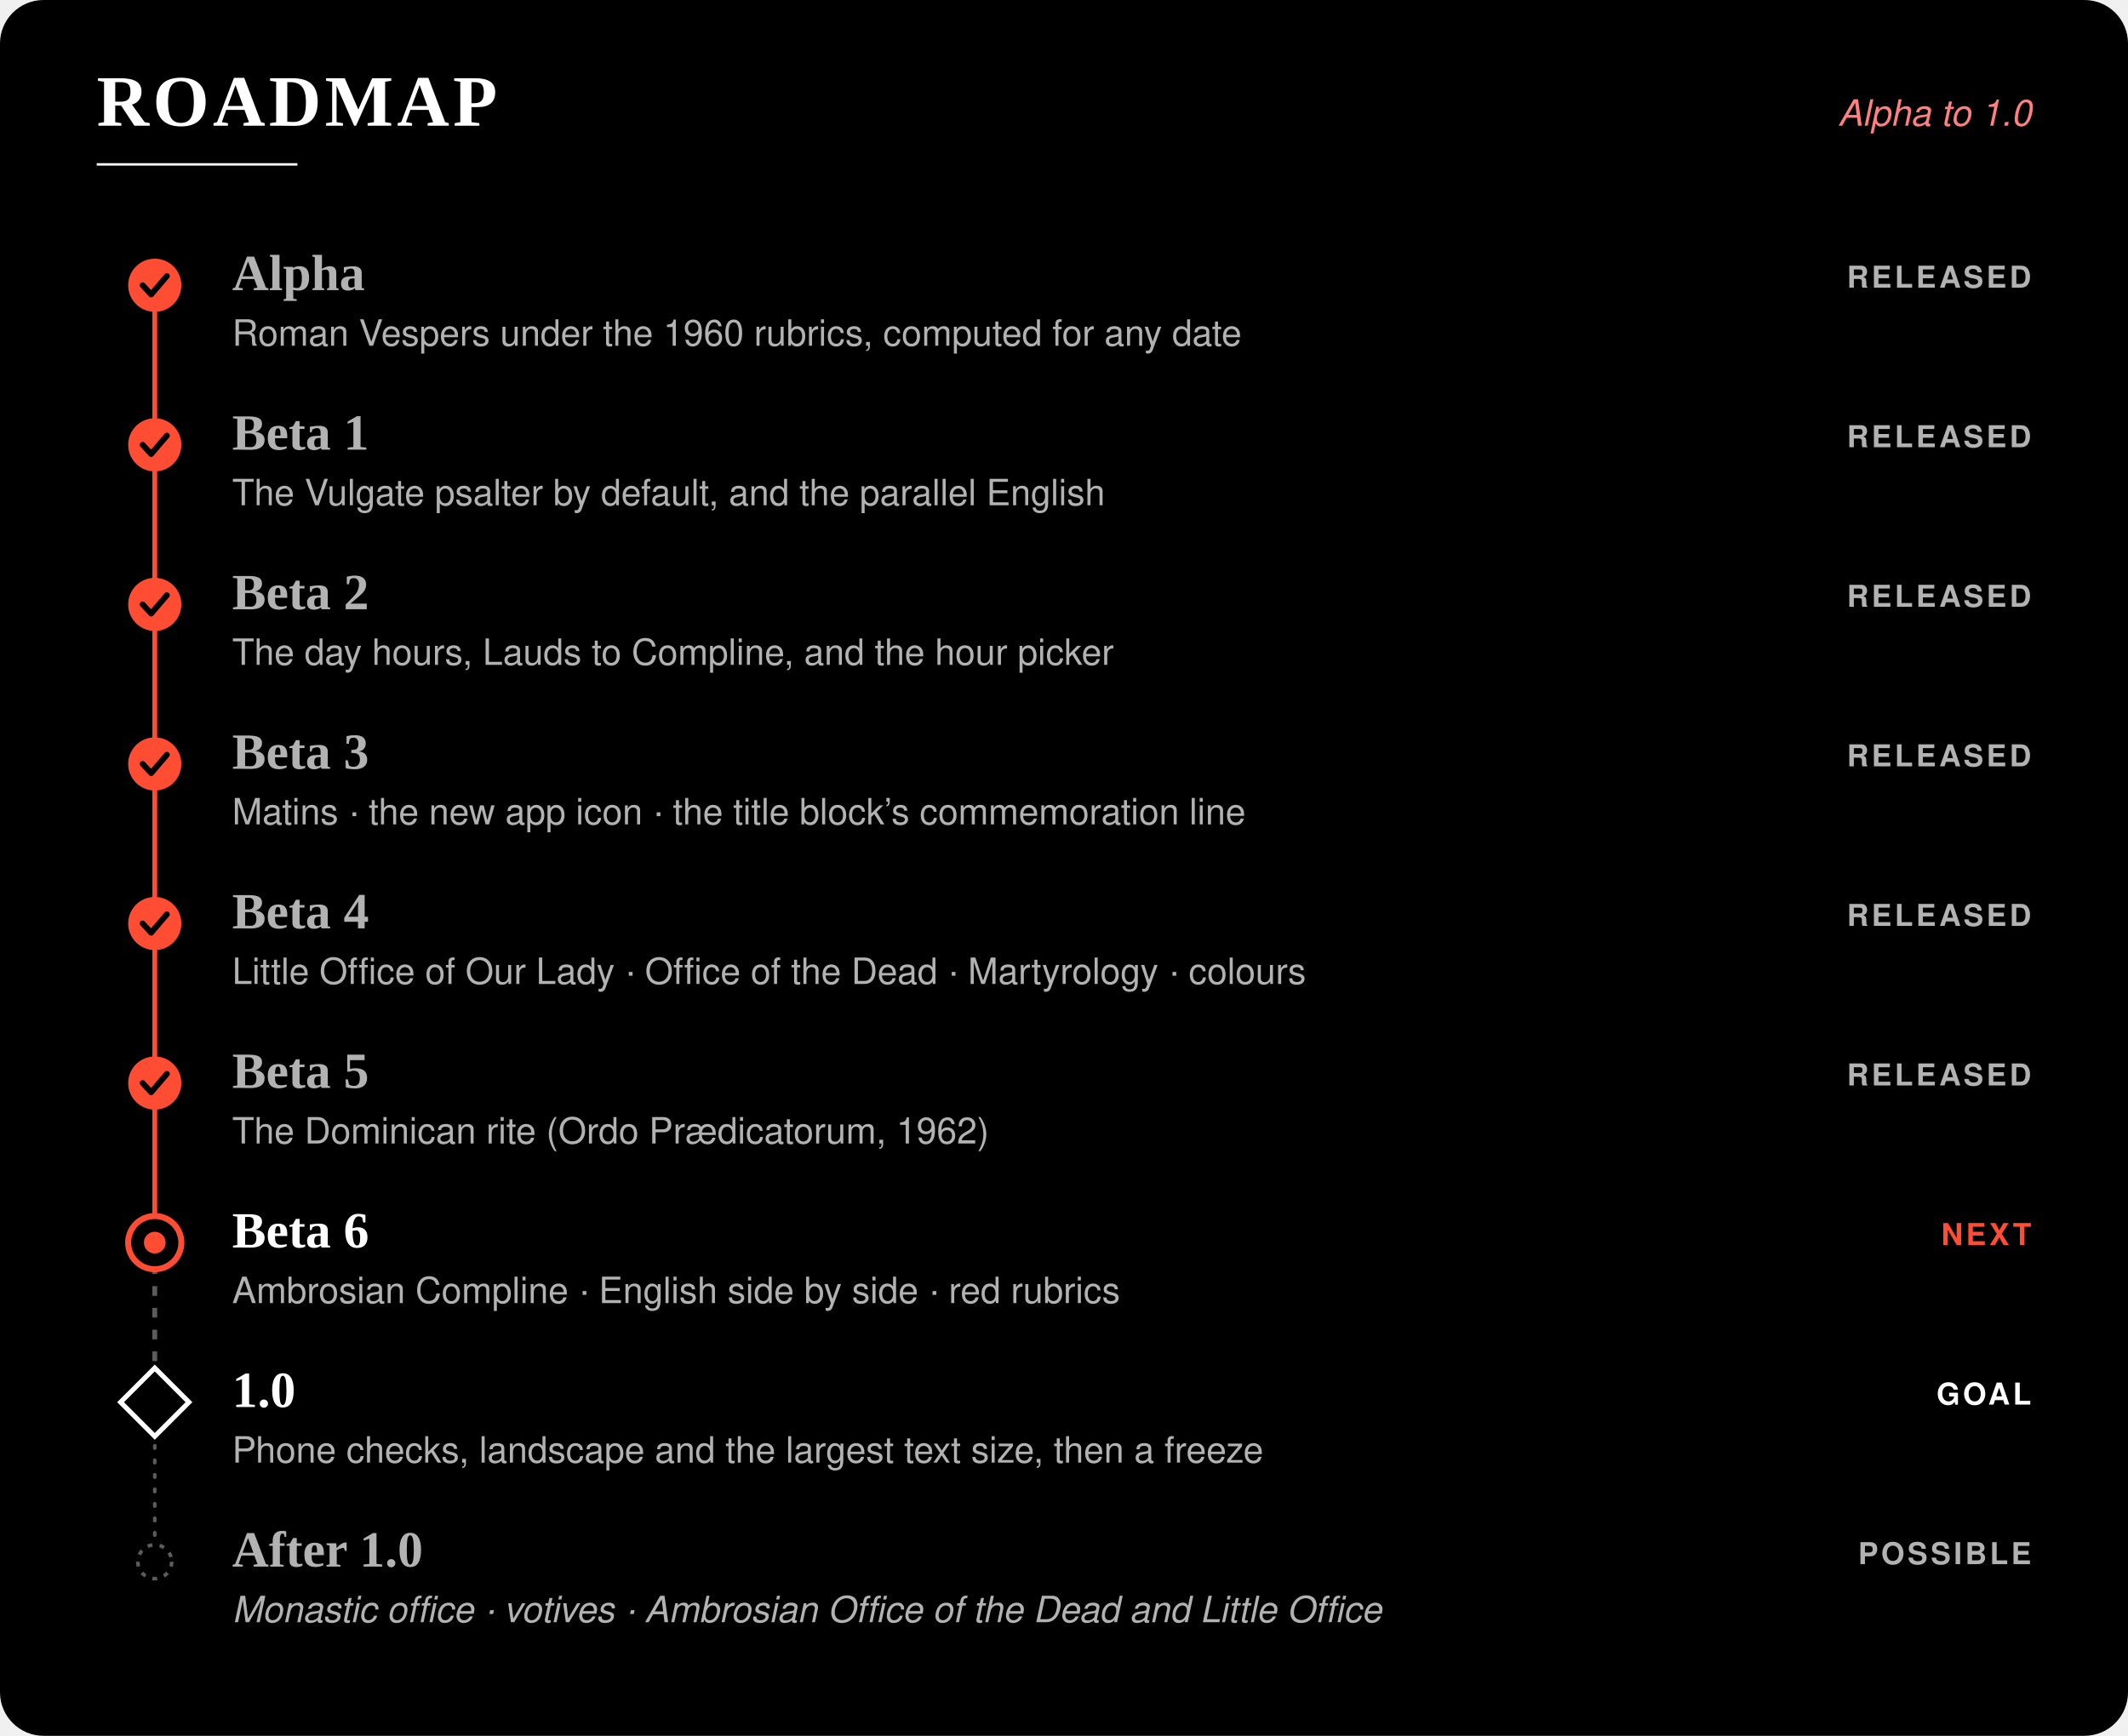
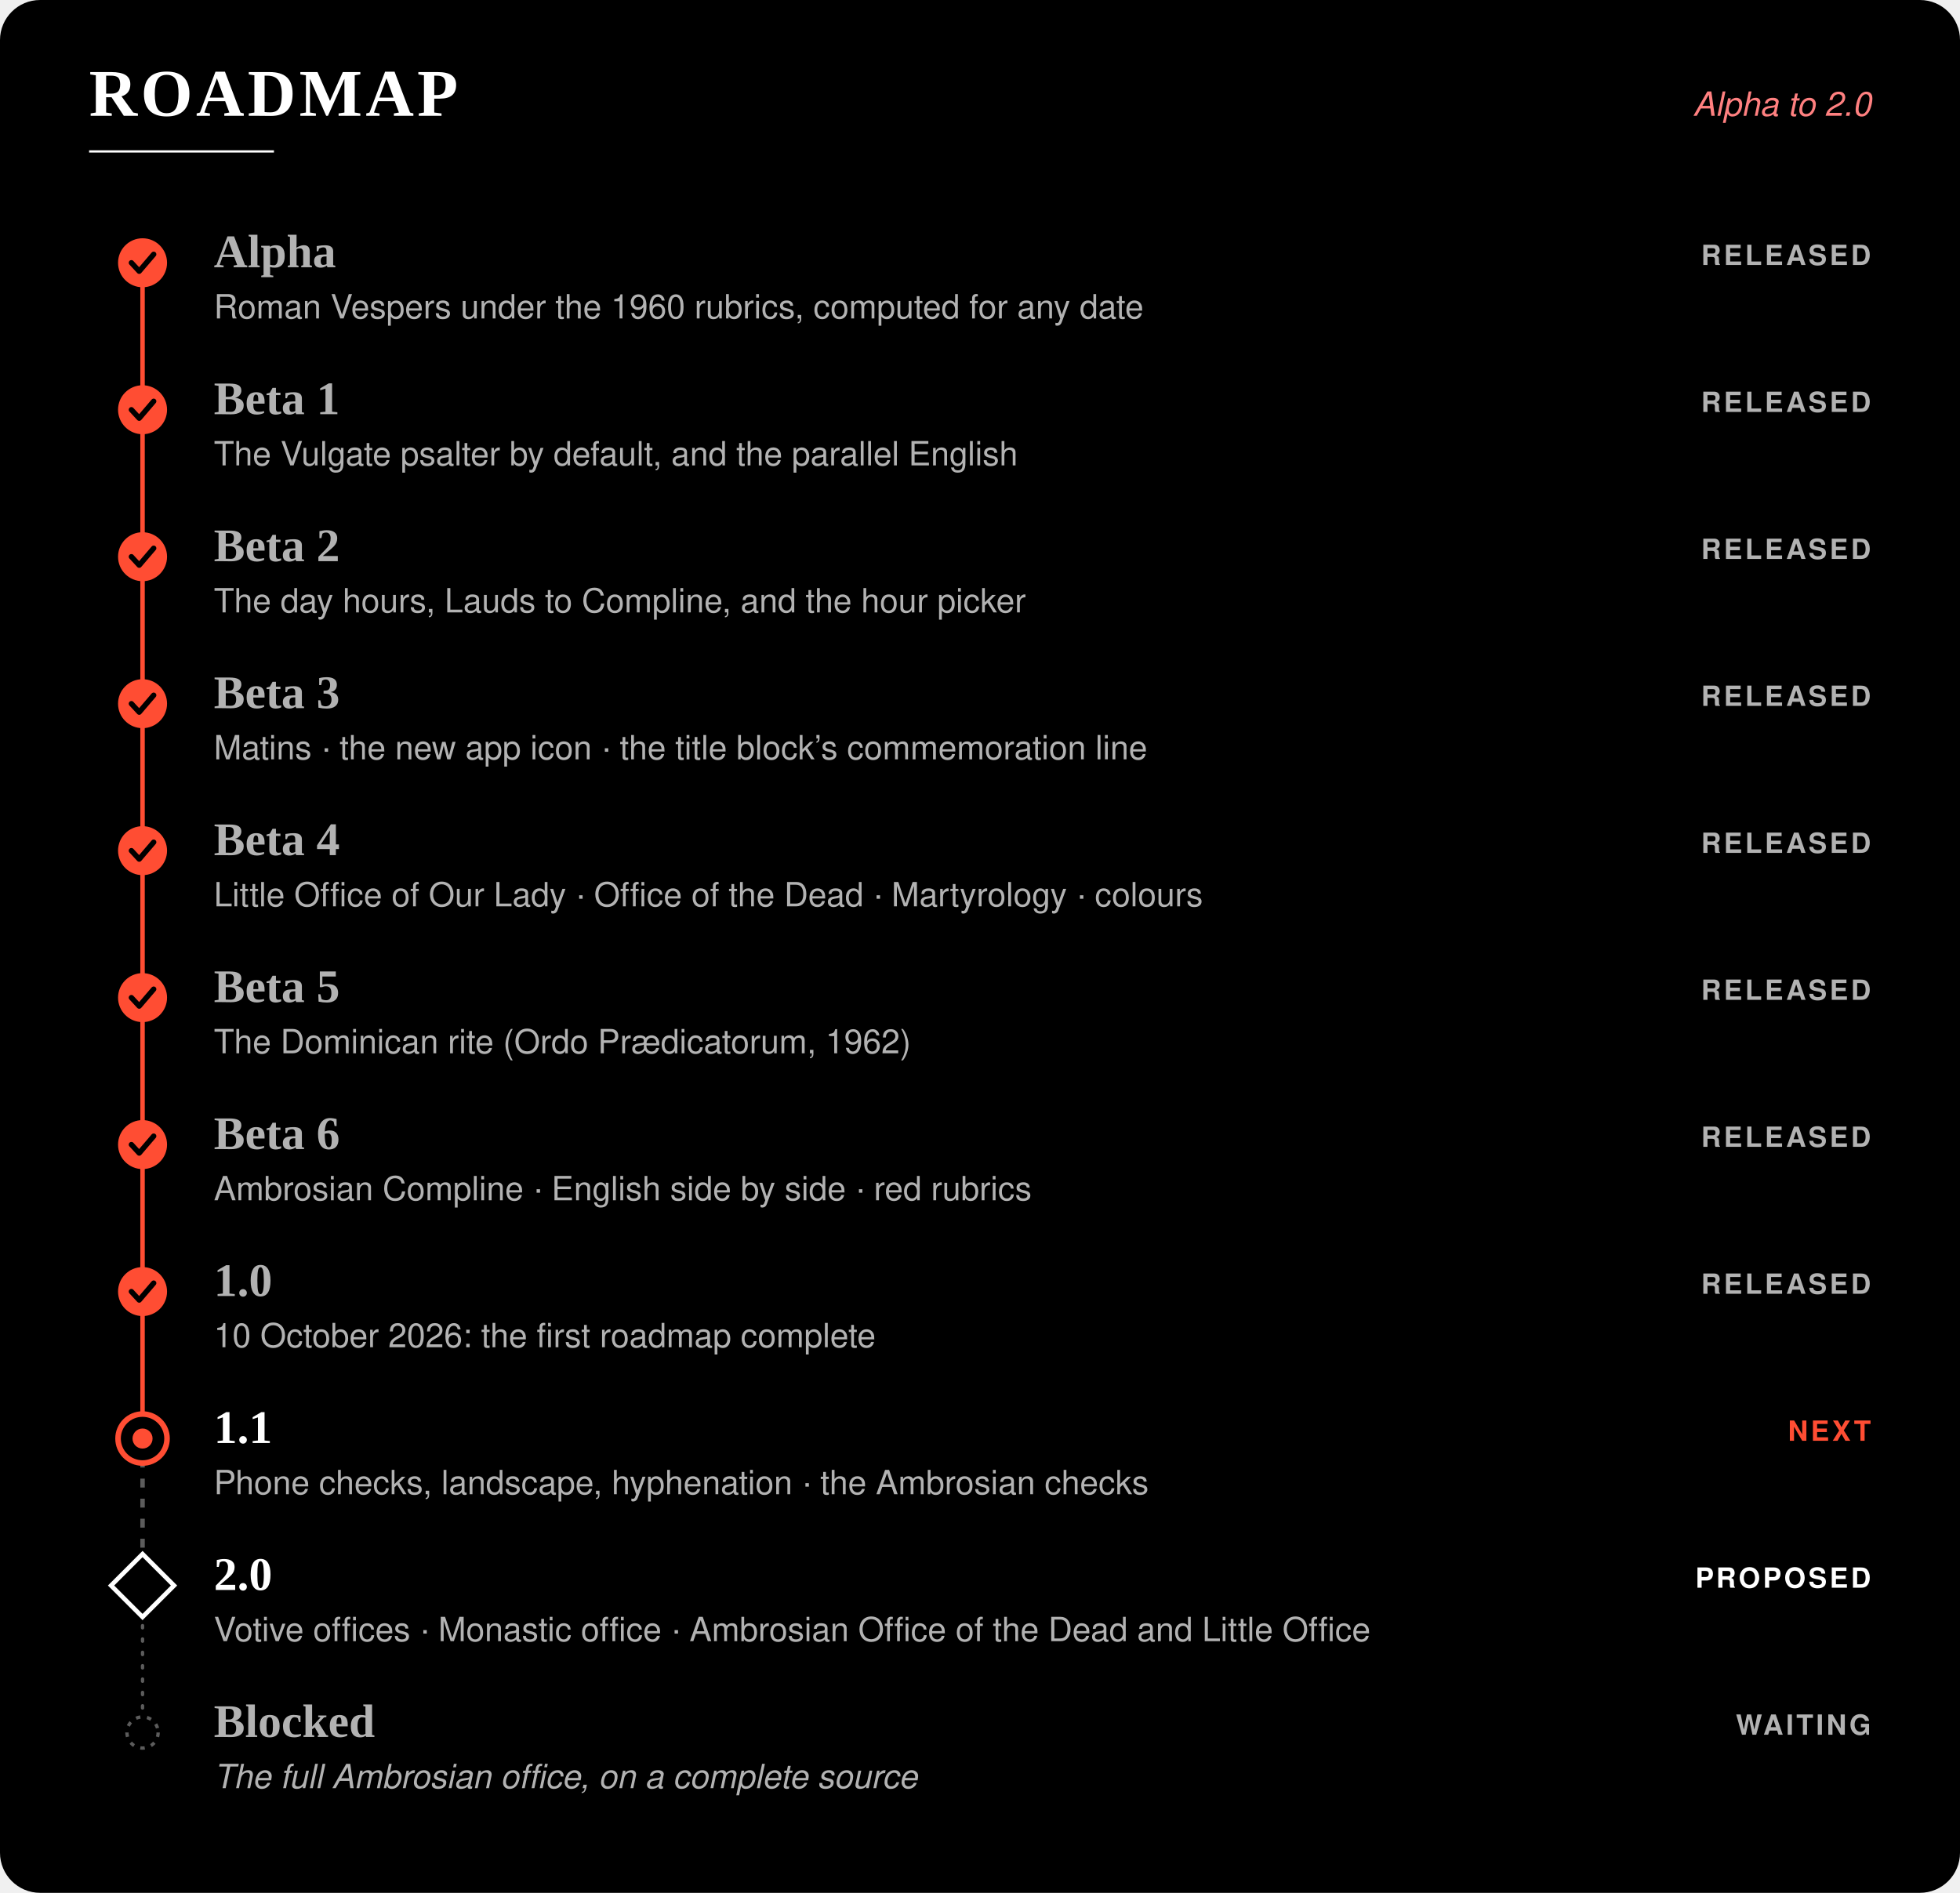
- <svg xmlns="http://www.w3.org/2000/svg" width="880" height="718" viewBox="0 0 880 718" role="img" aria-labelledby="t d">
-   <rect width="880" height="718" rx="18" fill="#000000" />
+ <svg xmlns="http://www.w3.org/2000/svg" width="880" height="850" viewBox="0 0 880 850" role="img" aria-labelledby="t d">
+   <rect width="880" height="850" rx="18" fill="#000000" />
  <text x="40" y="52" font-family="'Hoefler Text', 'Iowan Old Style', Georgia, 'Times New Roman', serif" font-size="30" font-weight="700" fill="#FFFFFF" letter-spacing="1.5">ROADMAP</text>
-   <text x="840" y="52" text-anchor="end" font-family="-apple-system, BlinkMacSystemFont, 'Segoe UI', Helvetica, Arial, sans-serif" font-size="15" font-style="italic" fill="#FF8080">Alpha to 1.0</text>
+   <text x="840" y="52" text-anchor="end" font-family="-apple-system, BlinkMacSystemFont, 'Segoe UI', Helvetica, Arial, sans-serif" font-size="15" font-style="italic" fill="#FF8080">Alpha to 2.0</text>
  <line x1="40" y1="68" x2="123" y2="68" stroke="#FFFFFF" stroke-width="1" />
-   <line x1="64" y1="118" x2="64" y2="514" stroke="#FF4D33" stroke-width="2" />
-   <line x1="64" y1="514" x2="64" y2="580" stroke="#5C5C5C" stroke-width="2" stroke-dasharray="4 5" />
-   <line x1="64" y1="580" x2="64" y2="646" stroke="#5C5C5C" stroke-width="1.5" stroke-dasharray="1 5" stroke-linecap="round" />
+   <line x1="64" y1="118" x2="64" y2="646" stroke="#FF4D33" stroke-width="2" />
+   <line x1="64" y1="646" x2="64" y2="712" stroke="#5C5C5C" stroke-width="2" stroke-dasharray="4 5" />
+   <line x1="64" y1="712" x2="64" y2="778" stroke="#5C5C5C" stroke-width="1.5" stroke-dasharray="1 5" stroke-linecap="round" />
  <circle cx="64" cy="118" r="11" fill="#FF4D33" />
  <path d="M59 118 l3.5 3.8 l6.5 -7.6" fill="none" stroke="#000000" stroke-width="2.4" stroke-linecap="round" stroke-linejoin="round" />
  <text x="96" y="120" font-family="'Hoefler Text', 'Iowan Old Style', Georgia, 'Times New Roman', serif" font-size="21" font-weight="700" fill="#B2B2B2">Alpha</text>
  <text x="840" y="119" text-anchor="end" font-family="-apple-system, BlinkMacSystemFont, 'Segoe UI', Helvetica, Arial, sans-serif" font-size="12.5" font-weight="600" letter-spacing="1.2" fill="#B2B2B2">RELEASED</text>
  <text x="96" y="143" font-family="-apple-system, BlinkMacSystemFont, 'Segoe UI', Helvetica, Arial, sans-serif" font-size="15" fill="#B2B2B2">Roman Vespers under the 1960 rubrics, computed for any date</text>
  <circle cx="64" cy="184" r="11" fill="#FF4D33" />
  <path d="M59 184 l3.5 3.8 l6.5 -7.6" fill="none" stroke="#000000" stroke-width="2.4" stroke-linecap="round" stroke-linejoin="round" />
  <text x="96" y="186" font-family="'Hoefler Text', 'Iowan Old Style', Georgia, 'Times New Roman', serif" font-size="21" font-weight="700" fill="#B2B2B2">Beta 1</text>
  <text x="840" y="185" text-anchor="end" font-family="-apple-system, BlinkMacSystemFont, 'Segoe UI', Helvetica, Arial, sans-serif" font-size="12.5" font-weight="600" letter-spacing="1.2" fill="#B2B2B2">RELEASED</text>
  <text x="96" y="209" font-family="-apple-system, BlinkMacSystemFont, 'Segoe UI', Helvetica, Arial, sans-serif" font-size="15" fill="#B2B2B2">The Vulgate psalter by default, and the parallel English</text>
  <circle cx="64" cy="250" r="11" fill="#FF4D33" />
  <path d="M59 250 l3.5 3.8 l6.5 -7.6" fill="none" stroke="#000000" stroke-width="2.4" stroke-linecap="round" stroke-linejoin="round" />
  <text x="96" y="252" font-family="'Hoefler Text', 'Iowan Old Style', Georgia, 'Times New Roman', serif" font-size="21" font-weight="700" fill="#B2B2B2">Beta 2</text>
  <text x="840" y="251" text-anchor="end" font-family="-apple-system, BlinkMacSystemFont, 'Segoe UI', Helvetica, Arial, sans-serif" font-size="12.5" font-weight="600" letter-spacing="1.2" fill="#B2B2B2">RELEASED</text>
  <text x="96" y="275" font-family="-apple-system, BlinkMacSystemFont, 'Segoe UI', Helvetica, Arial, sans-serif" font-size="15" fill="#B2B2B2">The day hours, Lauds to Compline, and the hour picker</text>
  <circle cx="64" cy="316" r="11" fill="#FF4D33" />
  <path d="M59 316 l3.5 3.8 l6.5 -7.6" fill="none" stroke="#000000" stroke-width="2.4" stroke-linecap="round" stroke-linejoin="round" />
  <text x="96" y="318" font-family="'Hoefler Text', 'Iowan Old Style', Georgia, 'Times New Roman', serif" font-size="21" font-weight="700" fill="#B2B2B2">Beta 3</text>
  <text x="840" y="317" text-anchor="end" font-family="-apple-system, BlinkMacSystemFont, 'Segoe UI', Helvetica, Arial, sans-serif" font-size="12.5" font-weight="600" letter-spacing="1.2" fill="#B2B2B2">RELEASED</text>
  <text x="96" y="341" font-family="-apple-system, BlinkMacSystemFont, 'Segoe UI', Helvetica, Arial, sans-serif" font-size="15" fill="#B2B2B2">Matins · the new app icon · the title block’s commemoration line</text>
  <circle cx="64" cy="382" r="11" fill="#FF4D33" />
  <path d="M59 382 l3.5 3.8 l6.5 -7.6" fill="none" stroke="#000000" stroke-width="2.4" stroke-linecap="round" stroke-linejoin="round" />
  <text x="96" y="384" font-family="'Hoefler Text', 'Iowan Old Style', Georgia, 'Times New Roman', serif" font-size="21" font-weight="700" fill="#B2B2B2">Beta 4</text>
  <text x="840" y="383" text-anchor="end" font-family="-apple-system, BlinkMacSystemFont, 'Segoe UI', Helvetica, Arial, sans-serif" font-size="12.5" font-weight="600" letter-spacing="1.2" fill="#B2B2B2">RELEASED</text>
  <text x="96" y="407" font-family="-apple-system, BlinkMacSystemFont, 'Segoe UI', Helvetica, Arial, sans-serif" font-size="15" fill="#B2B2B2">Little Office of Our Lady · Office of the Dead · Martyrology · colours</text>
  <circle cx="64" cy="448" r="11" fill="#FF4D33" />
  <path d="M59 448 l3.5 3.8 l6.5 -7.6" fill="none" stroke="#000000" stroke-width="2.4" stroke-linecap="round" stroke-linejoin="round" />
  <text x="96" y="450" font-family="'Hoefler Text', 'Iowan Old Style', Georgia, 'Times New Roman', serif" font-size="21" font-weight="700" fill="#B2B2B2">Beta 5</text>
  <text x="840" y="449" text-anchor="end" font-family="-apple-system, BlinkMacSystemFont, 'Segoe UI', Helvetica, Arial, sans-serif" font-size="12.5" font-weight="600" letter-spacing="1.2" fill="#B2B2B2">RELEASED</text>
  <text x="96" y="473" font-family="-apple-system, BlinkMacSystemFont, 'Segoe UI', Helvetica, Arial, sans-serif" font-size="15" fill="#B2B2B2">The Dominican rite (Ordo Prædicatorum, 1962)</text>
-   <circle cx="64" cy="514" r="11" fill="#000000" stroke="#FF4D33" stroke-width="2.5" />
-   <circle cx="64" cy="514" r="4.5" fill="#FF4D33" />
-   <text x="96" y="516" font-family="'Hoefler Text', 'Iowan Old Style', Georgia, 'Times New Roman', serif" font-size="21" font-weight="700" fill="#FFFFFF">Beta 6</text>
-   <text x="840" y="515" text-anchor="end" font-family="-apple-system, BlinkMacSystemFont, 'Segoe UI', Helvetica, Arial, sans-serif" font-size="12.5" font-weight="600" letter-spacing="1.2" fill="#FF4D33">NEXT</text>
+   <circle cx="64" cy="514" r="11" fill="#FF4D33" />
+   <path d="M59 514 l3.5 3.8 l6.5 -7.6" fill="none" stroke="#000000" stroke-width="2.4" stroke-linecap="round" stroke-linejoin="round" />
+   <text x="96" y="516" font-family="'Hoefler Text', 'Iowan Old Style', Georgia, 'Times New Roman', serif" font-size="21" font-weight="700" fill="#B2B2B2">Beta 6</text>
+   <text x="840" y="515" text-anchor="end" font-family="-apple-system, BlinkMacSystemFont, 'Segoe UI', Helvetica, Arial, sans-serif" font-size="12.5" font-weight="600" letter-spacing="1.2" fill="#B2B2B2">RELEASED</text>
  <text x="96" y="539" font-family="-apple-system, BlinkMacSystemFont, 'Segoe UI', Helvetica, Arial, sans-serif" font-size="15" fill="#B2B2B2">Ambrosian Compline · English side by side · red rubrics</text>
-   <rect x="54" y="570" width="20" height="20" transform="rotate(45 64 580)" fill="#000000" stroke="#FFFFFF" stroke-width="2" />
-   <text x="96" y="582" font-family="'Hoefler Text', 'Iowan Old Style', Georgia, 'Times New Roman', serif" font-size="21" font-weight="700" fill="#FFFFFF">1.0</text>
-   <text x="840" y="581" text-anchor="end" font-family="-apple-system, BlinkMacSystemFont, 'Segoe UI', Helvetica, Arial, sans-serif" font-size="12.5" font-weight="600" letter-spacing="1.2" fill="#FFFFFF">GOAL</text>
-   <text x="96" y="605" font-family="-apple-system, BlinkMacSystemFont, 'Segoe UI', Helvetica, Arial, sans-serif" font-size="15" fill="#B2B2B2">Phone checks, landscape and the largest text size, then a freeze</text>
-   <circle cx="64" cy="646" r="7" fill="#000000" stroke="#5C5C5C" stroke-width="1.5" stroke-dasharray="2 3" />
-   <text x="96" y="648" font-family="'Hoefler Text', 'Iowan Old Style', Georgia, 'Times New Roman', serif" font-size="21" font-weight="700" fill="#B2B2B2">After 1.0</text>
-   <text x="840" y="647" text-anchor="end" font-family="-apple-system, BlinkMacSystemFont, 'Segoe UI', Helvetica, Arial, sans-serif" font-size="12.5" font-weight="600" letter-spacing="1.2" fill="#B2B2B2">POSSIBLE</text>
-   <text x="96" y="671" font-family="-apple-system, BlinkMacSystemFont, 'Segoe UI', Helvetica, Arial, sans-serif" font-size="15" fill="#B2B2B2" font-style="italic">Monastic office · votives · Ambrosian Office of the Dead and Little Office</text>
+   <circle cx="64" cy="580" r="11" fill="#FF4D33" />
+   <path d="M59 580 l3.5 3.8 l6.5 -7.6" fill="none" stroke="#000000" stroke-width="2.4" stroke-linecap="round" stroke-linejoin="round" />
+   <text x="96" y="582" font-family="'Hoefler Text', 'Iowan Old Style', Georgia, 'Times New Roman', serif" font-size="21" font-weight="700" fill="#B2B2B2">1.0</text>
+   <text x="840" y="581" text-anchor="end" font-family="-apple-system, BlinkMacSystemFont, 'Segoe UI', Helvetica, Arial, sans-serif" font-size="12.5" font-weight="600" letter-spacing="1.2" fill="#B2B2B2">RELEASED</text>
+   <text x="96" y="605" font-family="-apple-system, BlinkMacSystemFont, 'Segoe UI', Helvetica, Arial, sans-serif" font-size="15" fill="#B2B2B2">10 October 2026: the first roadmap complete</text>
+   <circle cx="64" cy="646" r="11" fill="#000000" stroke="#FF4D33" stroke-width="2.5" />
+   <circle cx="64" cy="646" r="4.5" fill="#FF4D33" />
+   <text x="96" y="648" font-family="'Hoefler Text', 'Iowan Old Style', Georgia, 'Times New Roman', serif" font-size="21" font-weight="700" fill="#FFFFFF">1.1</text>
+   <text x="840" y="647" text-anchor="end" font-family="-apple-system, BlinkMacSystemFont, 'Segoe UI', Helvetica, Arial, sans-serif" font-size="12.5" font-weight="600" letter-spacing="1.2" fill="#FF4D33">NEXT</text>
+   <text x="96" y="671" font-family="-apple-system, BlinkMacSystemFont, 'Segoe UI', Helvetica, Arial, sans-serif" font-size="15" fill="#B2B2B2">Phone checks, landscape, hyphenation · the Ambrosian checks</text>
+   <rect x="54" y="702" width="20" height="20" transform="rotate(45 64 712)" fill="#000000" stroke="#FFFFFF" stroke-width="2" />
+   <text x="96" y="714" font-family="'Hoefler Text', 'Iowan Old Style', Georgia, 'Times New Roman', serif" font-size="21" font-weight="700" fill="#FFFFFF">2.0</text>
+   <text x="840" y="713" text-anchor="end" font-family="-apple-system, BlinkMacSystemFont, 'Segoe UI', Helvetica, Arial, sans-serif" font-size="12.5" font-weight="600" letter-spacing="1.2" fill="#FFFFFF">PROPOSED</text>
+   <text x="96" y="737" font-family="-apple-system, BlinkMacSystemFont, 'Segoe UI', Helvetica, Arial, sans-serif" font-size="15" fill="#B2B2B2">Votive offices · Monastic office · Ambrosian Office of the Dead and Little Office</text>
+   <circle cx="64" cy="778" r="7" fill="#000000" stroke="#5C5C5C" stroke-width="1.5" stroke-dasharray="2 3" />
+   <text x="96" y="780" font-family="'Hoefler Text', 'Iowan Old Style', Georgia, 'Times New Roman', serif" font-size="21" font-weight="700" fill="#B2B2B2">Blocked</text>
+   <text x="840" y="779" text-anchor="end" font-family="-apple-system, BlinkMacSystemFont, 'Segoe UI', Helvetica, Arial, sans-serif" font-size="12.5" font-weight="600" letter-spacing="1.2" fill="#B2B2B2">WAITING</text>
+   <text x="96" y="803" font-family="-apple-system, BlinkMacSystemFont, 'Segoe UI', Helvetica, Arial, sans-serif" font-size="15" fill="#B2B2B2" font-style="italic">The full Ambrosian office, on a complete source</text>
</svg>
